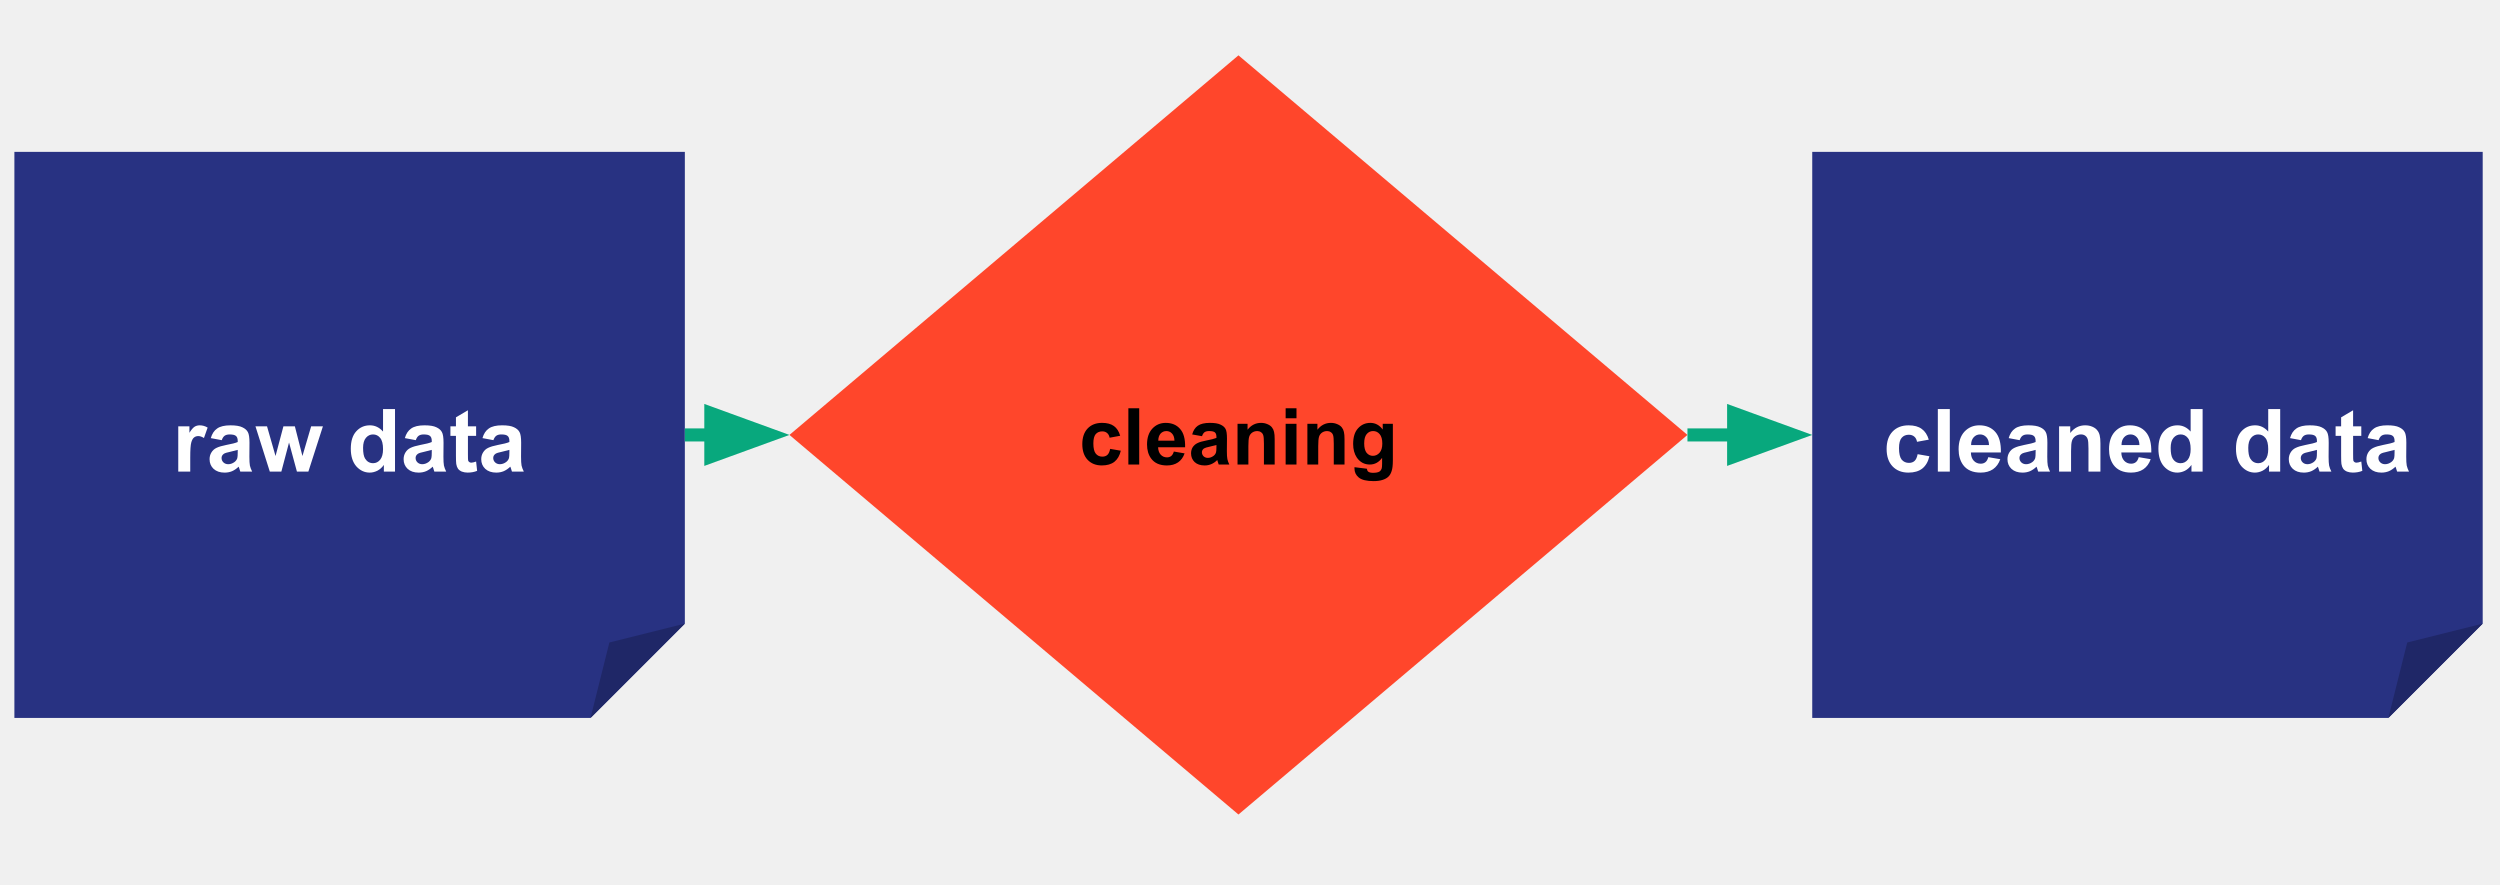
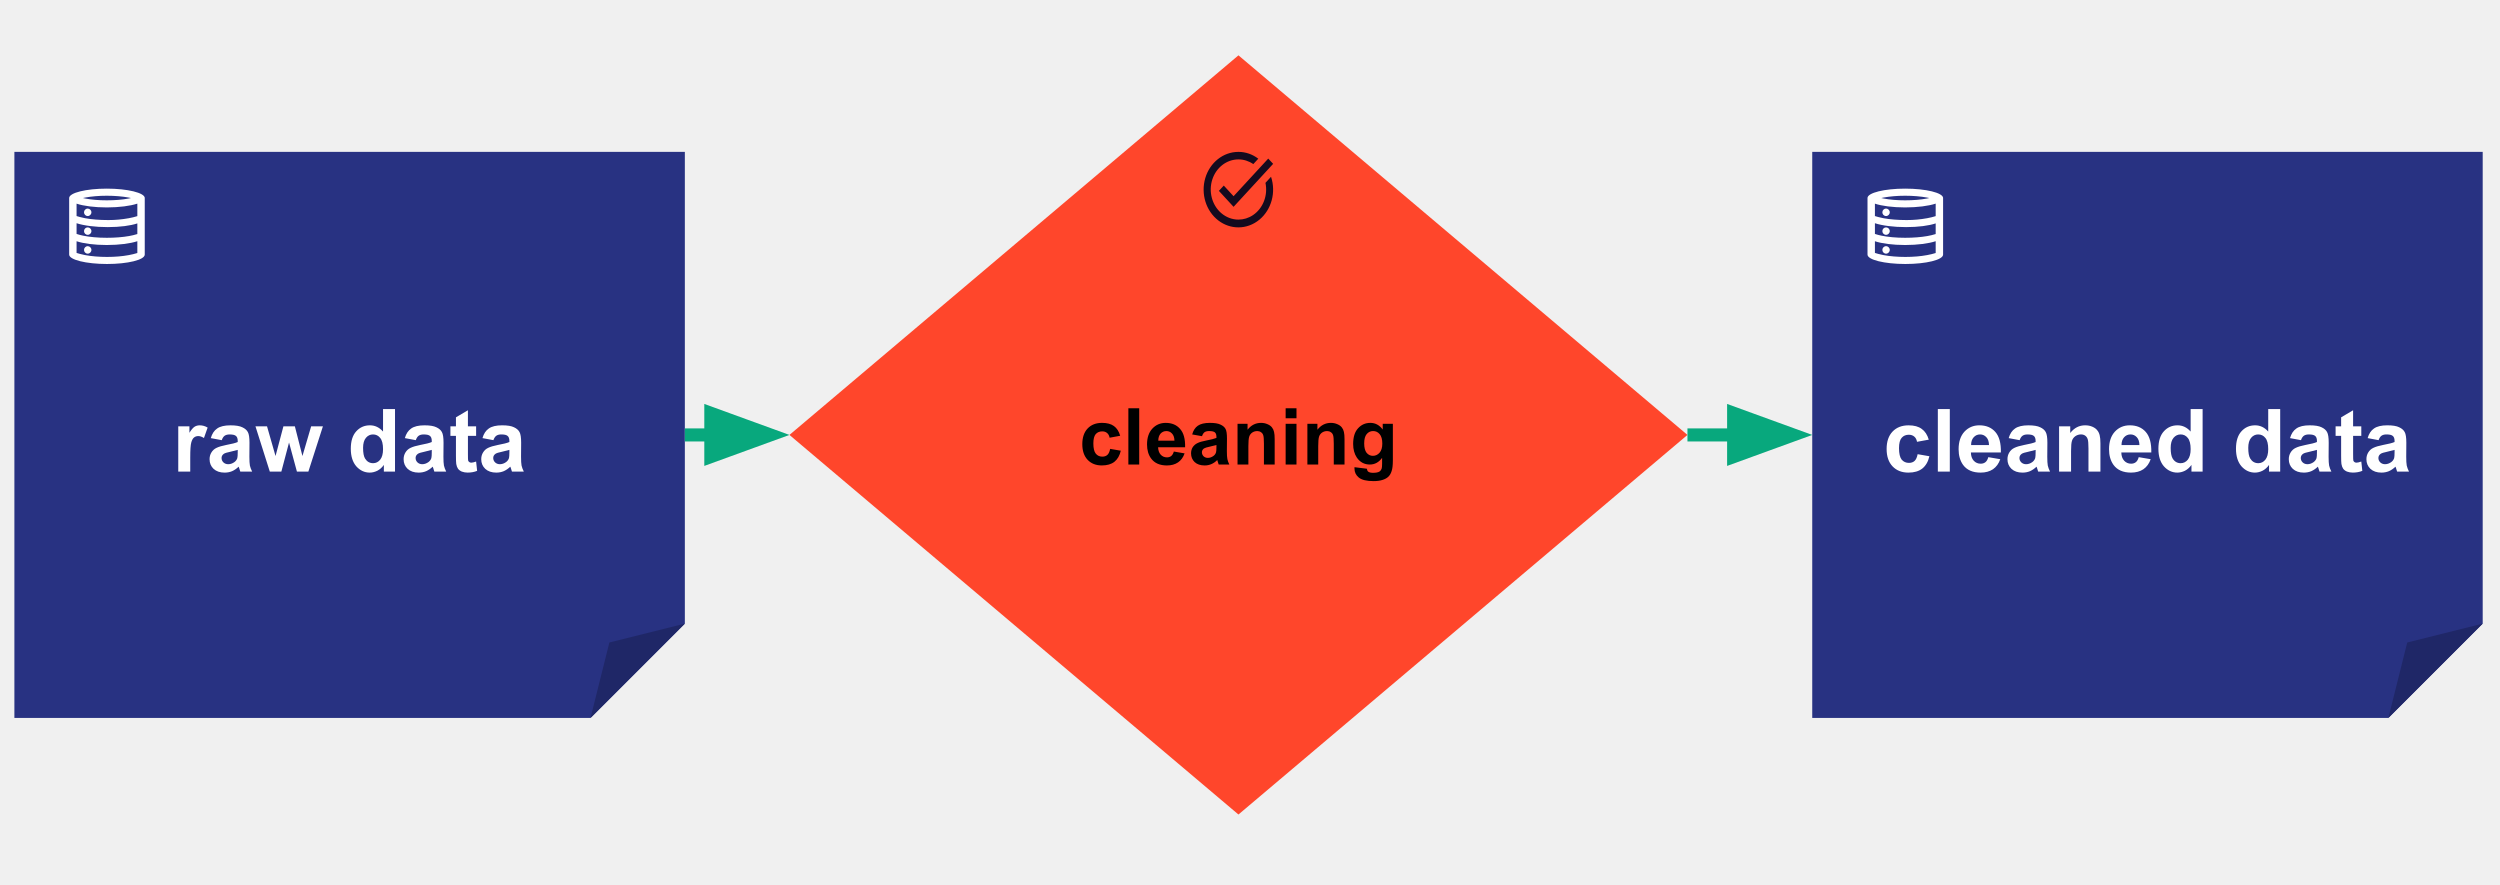
<svg xmlns="http://www.w3.org/2000/svg" version="1.1" viewBox="0.0 0.0 381.685 135.063" fill="none" stroke="none" stroke-linecap="square" stroke-miterlimit="10">
  <clipPath id="p.0">
    <path d="m0 0l381.685 0l0 135.063l-381.685 0l0 -135.063z" clip-rule="nonzero" />
  </clipPath>
  <g clip-path="url(#p.0)">
    <path fill="#000000" fill-opacity="0.0" d="m0 0l381.685 0l0 135.063l-381.685 0z" fill-rule="evenodd" />
    <path fill="#283282" d="m2.197 23.189l102.362 0l0 72.021l-14.404 14.404l-87.958 0z" fill-rule="evenodd" />
    <path fill="#1f2767" d="m90.155 109.614l2.881 -11.524l11.524 -2.881z" fill-rule="evenodd" />
    <path fill="#000000" fill-opacity="0.0" d="m90.155 109.614l2.881 -11.524l11.524 -2.881l-14.404 14.404l-87.958 0l0 -86.425l102.362 0l0 72.021" fill-rule="evenodd" />
    <path fill="#ffffff" d="m29.044 71.999l-1.828 0l0 -6.906l1.703 0l0 0.984q0.438 -0.703 0.781 -0.922q0.344 -0.219 0.797 -0.219q0.625 0 1.203 0.344l-0.562 1.594q-0.469 -0.297 -0.859 -0.297q-0.391 0 -0.656 0.219q-0.266 0.203 -0.422 0.766q-0.156 0.547 -0.156 2.297l0 2.141zm4.812 -4.797l-1.672 -0.312q0.281 -1.0 0.969 -1.469q0.688 -0.484 2.031 -0.484q1.219 0 1.812 0.297q0.609 0.281 0.844 0.734q0.25 0.438 0.25 1.625l-0.016 2.141q0 0.906 0.078 1.344q0.094 0.422 0.344 0.922l-1.812 0q-0.078 -0.188 -0.172 -0.547q-0.047 -0.156 -0.078 -0.203q-0.469 0.453 -1.0 0.688q-0.531 0.219 -1.141 0.219q-1.062 0 -1.688 -0.578q-0.609 -0.578 -0.609 -1.469q0 -0.578 0.281 -1.031q0.281 -0.469 0.781 -0.703q0.516 -0.25 1.469 -0.438q1.281 -0.234 1.766 -0.453l0 -0.172q0 -0.531 -0.266 -0.75q-0.25 -0.234 -0.969 -0.234q-0.484 0 -0.766 0.203q-0.266 0.188 -0.438 0.672zm2.438 1.484q-0.344 0.109 -1.109 0.281q-0.766 0.156 -1.0 0.312q-0.359 0.25 -0.359 0.641q0 0.391 0.281 0.672q0.297 0.281 0.734 0.281q0.5 0 0.953 -0.328q0.328 -0.25 0.438 -0.609q0.062 -0.234 0.062 -0.891l0 -0.359zm4.897 3.312l-2.188 -6.906l1.766 0l1.297 4.531l1.203 -4.531l1.75 0l1.156 4.531l1.328 -4.531l1.797 0l-2.219 6.906l-1.75 0l-1.203 -4.438l-1.172 4.438l-1.766 0zm19.117 0l-1.703 0l0 -1.016q-0.422 0.594 -1.0 0.891q-0.578 0.281 -1.156 0.281q-1.188 0 -2.047 -0.953q-0.844 -0.969 -0.844 -2.688q0 -1.75 0.828 -2.656q0.828 -0.922 2.094 -0.922q1.156 0 2.0 0.953l0 -3.438l1.828 0l0 9.547zm-4.875 -3.609q0 1.109 0.297 1.609q0.438 0.719 1.234 0.719q0.641 0 1.078 -0.531q0.438 -0.547 0.438 -1.609q0 -1.203 -0.438 -1.719q-0.422 -0.531 -1.094 -0.531q-0.641 0 -1.078 0.516q-0.438 0.516 -0.438 1.547zm8.048 -1.188l-1.672 -0.312q0.281 -1.0 0.969 -1.469q0.688 -0.484 2.031 -0.484q1.219 0 1.813 0.297q0.609 0.281 0.844 0.734q0.25 0.438 0.25 1.625l-0.016 2.141q0 0.906 0.078 1.344q0.094 0.422 0.344 0.922l-1.812 0q-0.078 -0.188 -0.172 -0.547q-0.047 -0.156 -0.078 -0.203q-0.469 0.453 -1.0 0.688q-0.531 0.219 -1.141 0.219q-1.062 0 -1.688 -0.578q-0.609 -0.578 -0.609 -1.469q0 -0.578 0.281 -1.031q0.281 -0.469 0.781 -0.703q0.516 -0.25 1.469 -0.438q1.281 -0.234 1.766 -0.453l0 -0.172q0 -0.531 -0.266 -0.75q-0.25 -0.234 -0.969 -0.234q-0.484 0 -0.766 0.203q-0.266 0.188 -0.438 0.672zm2.438 1.484q-0.344 0.109 -1.109 0.281q-0.766 0.156 -1.0 0.312q-0.359 0.25 -0.359 0.641q0 0.391 0.281 0.672q0.297 0.281 0.734 0.281q0.5 0 0.953 -0.328q0.328 -0.25 0.438 -0.609q0.062 -0.234 0.062 -0.891l0 -0.359zm6.772 -3.594l0 1.453l-1.25 0l0 2.781q0 0.844 0.031 0.984q0.047 0.141 0.172 0.234q0.125 0.094 0.312 0.094q0.25 0 0.734 -0.172l0.156 1.422q-0.641 0.266 -1.453 0.266q-0.484 0 -0.891 -0.156q-0.391 -0.172 -0.578 -0.438q-0.188 -0.266 -0.266 -0.719q-0.047 -0.312 -0.047 -1.281l0 -3.016l-0.844 0l0 -1.453l0.844 0l0 -1.375l1.828 -1.078l0 2.453l1.25 0zm2.641 2.109l-1.672 -0.312q0.281 -1.0 0.969 -1.469q0.688 -0.484 2.031 -0.484q1.219 0 1.812 0.297q0.609 0.281 0.844 0.734q0.25 0.438 0.25 1.625l-0.016 2.141q0 0.906 0.078 1.344q0.094 0.422 0.344 0.922l-1.812 0q-0.078 -0.188 -0.172 -0.547q-0.047 -0.156 -0.078 -0.203q-0.469 0.453 -1.0 0.688q-0.531 0.219 -1.141 0.219q-1.062 0 -1.688 -0.578q-0.609 -0.578 -0.609 -1.469q0 -0.578 0.281 -1.031q0.281 -0.469 0.781 -0.703q0.516 -0.25 1.469 -0.438q1.281 -0.234 1.766 -0.453l0 -0.172q0 -0.531 -0.266 -0.75q-0.25 -0.234 -0.969 -0.234q-0.484 0 -0.766 0.203q-0.266 0.188 -0.438 0.672zm2.438 1.484q-0.344 0.109 -1.109 0.281q-0.766 0.156 -1.0 0.312q-0.359 0.25 -0.359 0.641q0 0.391 0.281 0.672q0.297 0.281 0.734 0.281q0.5 0 0.953 -0.328q0.328 -0.25 0.438 -0.609q0.062 -0.234 0.062 -0.891l0 -0.359z" fill-rule="nonzero" />
    <path fill="#ff462b" d="m120.528 66.402l68.551 -57.953l68.551 57.953l-68.551 57.953z" fill-rule="evenodd" />
    <path fill="#000000" d="m171.02 66.531l-1.609 0.297q-0.094 -0.484 -0.391 -0.719q-0.281 -0.25 -0.734 -0.25q-0.625 0 -1.0 0.422q-0.359 0.422 -0.359 1.422q0 1.109 0.375 1.562q0.375 0.453 1.0 0.453q0.469 0 0.766 -0.266q0.297 -0.266 0.422 -0.922l1.625 0.281q-0.25 1.109 -0.969 1.688q-0.719 0.562 -1.922 0.562q-1.359 0 -2.172 -0.859q-0.812 -0.859 -0.812 -2.391q0 -1.531 0.812 -2.391q0.812 -0.859 2.203 -0.859q1.141 0 1.812 0.484q0.672 0.484 0.953 1.484zm1.252 4.391l0 -8.594l1.656 0l0 8.594l-1.656 0zm6.943 -1.984l1.641 0.281q-0.312 0.906 -1.0 1.375q-0.688 0.469 -1.703 0.469q-1.625 0 -2.406 -1.062q-0.625 -0.844 -0.625 -2.141q0 -1.547 0.812 -2.422q0.812 -0.875 2.047 -0.875q1.391 0 2.188 0.922q0.812 0.906 0.766 2.797l-4.125 0q0.031 0.734 0.406 1.141q0.375 0.406 0.953 0.406q0.375 0 0.641 -0.203q0.266 -0.219 0.406 -0.688zm0.094 -1.656q-0.016 -0.719 -0.375 -1.094q-0.344 -0.375 -0.859 -0.375q-0.531 0 -0.891 0.391q-0.344 0.406 -0.344 1.078l2.469 0zm4.205 -0.688l-1.5 -0.266q0.25 -0.906 0.859 -1.328q0.625 -0.438 1.844 -0.438q1.094 0 1.625 0.266q0.547 0.25 0.766 0.656q0.219 0.391 0.219 1.469l-0.016 1.922q0 0.828 0.078 1.219q0.078 0.375 0.297 0.828l-1.625 0q-0.062 -0.172 -0.156 -0.484q-0.047 -0.156 -0.062 -0.203q-0.422 0.422 -0.906 0.625q-0.469 0.203 -1.016 0.203q-0.969 0 -1.531 -0.516q-0.547 -0.531 -0.547 -1.328q0 -0.531 0.25 -0.938q0.266 -0.406 0.719 -0.625q0.453 -0.234 1.312 -0.391q1.141 -0.219 1.594 -0.406l0 -0.156q0 -0.484 -0.234 -0.688q-0.234 -0.203 -0.891 -0.203q-0.438 0 -0.688 0.172q-0.234 0.172 -0.391 0.609zm2.203 1.344q-0.312 0.094 -1.0 0.25q-0.688 0.141 -0.906 0.281q-0.312 0.234 -0.312 0.578q0 0.344 0.25 0.609q0.266 0.25 0.656 0.25q0.453 0 0.859 -0.297q0.297 -0.219 0.391 -0.547q0.062 -0.203 0.062 -0.797l0 -0.328zm8.893 2.984l-1.641 0l0 -3.172q0 -1.016 -0.109 -1.312q-0.094 -0.297 -0.344 -0.453q-0.234 -0.172 -0.562 -0.172q-0.438 0 -0.781 0.234q-0.328 0.234 -0.453 0.625q-0.125 0.391 -0.125 1.438l0 2.812l-1.656 0l0 -6.219l1.531 0l0 0.906q0.812 -1.047 2.062 -1.047q0.531 0 0.984 0.203q0.453 0.188 0.688 0.5q0.234 0.297 0.312 0.688q0.094 0.375 0.094 1.094l0 3.875zm1.674 -7.062l0 -1.531l1.656 0l0 1.531l-1.656 0zm0 7.062l0 -6.219l1.656 0l0 6.219l-1.656 0zm8.99 0l-1.641 0l0 -3.172q0 -1.016 -0.109 -1.312q-0.094 -0.297 -0.344 -0.453q-0.234 -0.172 -0.562 -0.172q-0.438 0 -0.781 0.234q-0.328 0.234 -0.453 0.625q-0.125 0.391 -0.125 1.438l0 2.812l-1.656 0l0 -6.219l1.531 0l0 0.906q0.812 -1.047 2.062 -1.047q0.531 0 0.984 0.203q0.453 0.188 0.688 0.5q0.234 0.297 0.312 0.688q0.094 0.375 0.094 1.094l0 3.875zm1.518 0.406l1.891 0.234q0.047 0.328 0.219 0.453q0.234 0.172 0.734 0.172q0.641 0 0.969 -0.188q0.219 -0.141 0.328 -0.422q0.078 -0.203 0.078 -0.75l0 -0.922q-0.75 1.016 -1.875 1.016q-1.25 0 -1.984 -1.062q-0.562 -0.844 -0.562 -2.078q0 -1.578 0.75 -2.391q0.75 -0.828 1.875 -0.828q1.141 0 1.891 1.016l0 -0.875l1.547 0l0 5.578q0 1.109 -0.188 1.641q-0.172 0.547 -0.5 0.859q-0.328 0.312 -0.875 0.484q-0.547 0.188 -1.391 0.188q-1.578 0 -2.25 -0.547q-0.656 -0.547 -0.656 -1.375q0 -0.078 0 -0.203zm1.484 -3.641q0 0.984 0.375 1.453q0.391 0.453 0.953 0.453q0.594 0 1.016 -0.469q0.422 -0.484 0.422 -1.406q0 -0.969 -0.406 -1.438q-0.391 -0.469 -1.0 -0.469q-0.594 0 -0.984 0.469q-0.375 0.453 -0.375 1.406z" fill-rule="nonzero" />
    <path fill="#000000" fill-opacity="0.0" d="m104.559 66.402l15.969 0" fill-rule="evenodd" />
    <path stroke="#08a87d" stroke-width="2.0" stroke-linejoin="round" stroke-linecap="butt" d="m104.559 66.402l3.969 0" fill-rule="evenodd" />
    <path fill="#08a87d" stroke="#08a87d" stroke-width="2.0" stroke-linecap="butt" d="m108.528 69.705l9.076 -3.303l-9.076 -3.303z" fill-rule="evenodd" />
    <path fill="#000000" fill-opacity="0.0" d="m257.63 66.402l19.055 0" fill-rule="evenodd" />
    <path stroke="#08a87d" stroke-width="2.0" stroke-linejoin="round" stroke-linecap="butt" d="m257.63 66.402l7.055 0" fill-rule="evenodd" />
    <path fill="#08a87d" stroke="#08a87d" stroke-width="2.0" stroke-linecap="butt" d="m264.685 69.705l9.076 -3.303l-9.076 -3.303z" fill-rule="evenodd" />
    <path fill="#283282" d="m276.682 23.189l102.362 0l0 72.021l-14.404 14.404l-87.958 0z" fill-rule="evenodd" />
    <path fill="#1f2767" d="m364.64 109.614l2.881 -11.524l11.524 -2.881z" fill-rule="evenodd" />
    <path fill="#000000" fill-opacity="0.0" d="m364.64 109.614l2.881 -11.524l11.524 -2.881l-14.404 14.404l-87.958 0l0 -86.425l102.362 0l0 72.021" fill-rule="evenodd" />
    <path fill="#ffffff" d="m294.476 67.124l-1.797 0.328q-0.094 -0.531 -0.422 -0.797q-0.328 -0.281 -0.828 -0.281q-0.688 0 -1.094 0.469q-0.406 0.469 -0.406 1.578q0 1.234 0.406 1.75q0.422 0.5 1.109 0.5q0.531 0 0.859 -0.297q0.328 -0.297 0.469 -1.031l1.797 0.312q-0.281 1.234 -1.078 1.875q-0.797 0.625 -2.125 0.625q-1.516 0 -2.422 -0.953q-0.906 -0.953 -0.906 -2.656q0 -1.703 0.906 -2.656q0.906 -0.953 2.453 -0.953q1.266 0 2.0 0.547q0.75 0.531 1.078 1.641zm1.381 4.875l0 -9.547l1.828 0l0 9.547l-1.828 0zm7.703 -2.203l1.828 0.312q-0.344 1.0 -1.109 1.531q-0.766 0.516 -1.891 0.516q-1.812 0 -2.672 -1.172q-0.688 -0.953 -0.688 -2.391q0 -1.719 0.891 -2.688q0.906 -0.969 2.281 -0.969q1.547 0 2.438 1.016q0.891 1.016 0.844 3.125l-4.578 0q0.016 0.812 0.438 1.266q0.422 0.453 1.062 0.453q0.422 0 0.719 -0.234q0.297 -0.234 0.438 -0.766zm0.109 -1.844q-0.016 -0.797 -0.406 -1.203q-0.391 -0.422 -0.953 -0.422q-0.594 0 -0.984 0.438q-0.391 0.438 -0.391 1.188l2.734 0zm4.678 -0.75l-1.672 -0.312q0.281 -1.0 0.969 -1.469q0.688 -0.484 2.031 -0.484q1.219 0 1.812 0.297q0.609 0.281 0.844 0.734q0.25 0.438 0.25 1.625l-0.016 2.141q0 0.906 0.078 1.344q0.094 0.422 0.344 0.922l-1.812 0q-0.078 -0.188 -0.172 -0.547q-0.047 -0.156 -0.078 -0.203q-0.469 0.453 -1.0 0.688q-0.531 0.219 -1.141 0.219q-1.062 0 -1.688 -0.578q-0.609 -0.578 -0.609 -1.469q0 -0.578 0.281 -1.031q0.281 -0.469 0.781 -0.703q0.516 -0.25 1.469 -0.438q1.281 -0.234 1.766 -0.453l0 -0.172q0 -0.531 -0.266 -0.75q-0.25 -0.234 -0.969 -0.234q-0.484 0 -0.766 0.203q-0.266 0.188 -0.438 0.672zm2.438 1.484q-0.344 0.109 -1.109 0.281q-0.766 0.156 -1.0 0.312q-0.359 0.25 -0.359 0.641q0 0.391 0.281 0.672q0.297 0.281 0.734 0.281q0.5 0 0.953 -0.328q0.328 -0.25 0.438 -0.609q0.062 -0.234 0.062 -0.891l0 -0.359zm9.897 3.312l-1.828 0l0 -3.531q0 -1.109 -0.125 -1.438q-0.109 -0.328 -0.375 -0.516q-0.266 -0.188 -0.641 -0.188q-0.469 0 -0.859 0.266q-0.375 0.266 -0.516 0.703q-0.141 0.422 -0.141 1.578l0 3.125l-1.828 0l0 -6.906l1.703 0l0 1.016q0.906 -1.172 2.281 -1.172q0.609 0 1.109 0.219q0.5 0.219 0.75 0.562q0.266 0.328 0.359 0.766q0.109 0.422 0.109 1.219l0 4.297zm5.844 -2.203l1.828 0.312q-0.344 1.0 -1.109 1.531q-0.766 0.516 -1.891 0.516q-1.812 0 -2.672 -1.172q-0.688 -0.953 -0.688 -2.391q0 -1.719 0.891 -2.688q0.906 -0.969 2.281 -0.969q1.547 0 2.438 1.016q0.891 1.016 0.844 3.125l-4.578 0q0.016 0.812 0.438 1.266q0.422 0.453 1.062 0.453q0.422 0 0.719 -0.234q0.297 -0.234 0.438 -0.766zm0.109 -1.844q-0.016 -0.797 -0.406 -1.203q-0.391 -0.422 -0.953 -0.422q-0.594 0 -0.984 0.438q-0.391 0.438 -0.391 1.188l2.734 0zm9.647 4.047l-1.703 0l0 -1.016q-0.422 0.594 -1.0 0.891q-0.578 0.281 -1.156 0.281q-1.188 0 -2.047 -0.953q-0.844 -0.969 -0.844 -2.688q0 -1.75 0.828 -2.656q0.828 -0.922 2.094 -0.922q1.156 0 2.0 0.953l0 -3.438l1.828 0l0 9.547zm-4.875 -3.609q0 1.109 0.297 1.609q0.438 0.719 1.234 0.719q0.641 0 1.078 -0.531q0.438 -0.547 0.438 -1.609q0 -1.203 -0.438 -1.719q-0.422 -0.531 -1.094 -0.531q-0.641 0 -1.078 0.516q-0.438 0.516 -0.438 1.547zm16.719 3.609l-1.703 0l0 -1.016q-0.422 0.594 -1.0 0.891q-0.578 0.281 -1.156 0.281q-1.188 0 -2.047 -0.953q-0.844 -0.969 -0.844 -2.688q0 -1.75 0.828 -2.656q0.828 -0.922 2.094 -0.922q1.156 0 2.0 0.953l0 -3.438l1.828 0l0 9.547zm-4.875 -3.609q0 1.109 0.297 1.609q0.438 0.719 1.234 0.719q0.641 0 1.078 -0.531q0.438 -0.547 0.438 -1.609q0 -1.203 -0.438 -1.719q-0.422 -0.531 -1.094 -0.531q-0.641 0 -1.078 0.516q-0.438 0.516 -0.438 1.547zm8.048 -1.188l-1.672 -0.312q0.281 -1.0 0.969 -1.469q0.688 -0.484 2.031 -0.484q1.219 0 1.812 0.297q0.609 0.281 0.844 0.734q0.25 0.438 0.25 1.625l-0.016 2.141q0 0.906 0.078 1.344q0.094 0.422 0.344 0.922l-1.812 0q-0.078 -0.188 -0.172 -0.547q-0.047 -0.156 -0.078 -0.203q-0.469 0.453 -1.0 0.688q-0.531 0.219 -1.141 0.219q-1.062 0 -1.688 -0.578q-0.609 -0.578 -0.609 -1.469q0 -0.578 0.281 -1.031q0.281 -0.469 0.781 -0.703q0.516 -0.25 1.469 -0.438q1.281 -0.234 1.766 -0.453l0 -0.172q0 -0.531 -0.266 -0.75q-0.25 -0.234 -0.969 -0.234q-0.484 0 -0.766 0.203q-0.266 0.188 -0.438 0.672zm2.438 1.484q-0.344 0.109 -1.109 0.281q-0.766 0.156 -1.0 0.312q-0.359 0.25 -0.359 0.641q0 0.391 0.281 0.672q0.297 0.281 0.734 0.281q0.5 0 0.953 -0.328q0.328 -0.25 0.438 -0.609q0.062 -0.234 0.062 -0.891l0 -0.359zm6.772 -3.594l0 1.453l-1.25 0l0 2.781q0 0.844 0.031 0.984q0.047 0.141 0.172 0.234q0.125 0.094 0.312 0.094q0.25 0 0.734 -0.172l0.156 1.422q-0.641 0.266 -1.453 0.266q-0.484 0 -0.891 -0.156q-0.391 -0.172 -0.578 -0.438q-0.188 -0.266 -0.266 -0.719q-0.047 -0.312 -0.047 -1.281l0 -3.016l-0.844 0l0 -1.453l0.844 0l0 -1.375l1.828 -1.078l0 2.453l1.25 0zm2.641 2.109l-1.672 -0.312q0.281 -1.0 0.969 -1.469q0.688 -0.484 2.031 -0.484q1.219 0 1.812 0.297q0.609 0.281 0.844 0.734q0.25 0.438 0.25 1.625l-0.016 2.141q0 0.906 0.078 1.344q0.094 0.422 0.344 0.922l-1.812 0q-0.078 -0.188 -0.172 -0.547q-0.047 -0.156 -0.078 -0.203q-0.469 0.453 -1.0 0.688q-0.531 0.219 -1.141 0.219q-1.062 0 -1.688 -0.578q-0.609 -0.578 -0.609 -1.469q0 -0.578 0.281 -1.031q0.281 -0.469 0.781 -0.703q0.516 -0.25 1.469 -0.438q1.281 -0.234 1.766 -0.453l0 -0.172q0 -0.531 -0.266 -0.75q-0.25 -0.234 -0.969 -0.234q-0.484 0 -0.766 0.203q-0.266 0.188 -0.438 0.672zm2.438 1.484q-0.344 0.109 -1.109 0.281q-0.766 0.156 -1.0 0.312q-0.359 0.25 -0.359 0.641q0 0.391 0.281 0.672q0.297 0.281 0.734 0.281q0.5 0 0.953 -0.328q0.328 -0.25 0.438 -0.609q0.062 -0.234 0.062 -0.891l0 -0.359z" fill-rule="nonzero" />
+     <path fill="#ffffff" d="m16.303 29.883c1.2 0 2.404 0.1 3.34 0.277c0.125 0.026 0.246 0.048 0.354 0.074c-0.108 0.026 -0.229 0.052 -0.354 0.074c-0.936 0.182 -2.136 0.277 -3.34 0.277c-1.2 0 -2.352 -0.095 -3.288 -0.277c-0.129 -0.022 -0.246 -0.048 -0.354 -0.074c0.108 -0.026 0.224 -0.048 0.354 -0.074c0.936 -0.178 2.088 -0.277 3.288 -0.277zm4.665 1.204l0 1.911c-0.419 0.13 -0.846 0.234 -1.277 0.312l-0.047 0.009c-1.009 0.183 -2.034 0.278 -3.063 0.278c-0.045 0 -0.09 -1.9836426E-4 -0.135 -5.302429E-4c-1.2 0 -2.494 -0.1 -3.431 -0.277c-0.129 -0.026 -0.246 -0.052 -0.354 -0.078l0.004 0c-0.328 -0.065 -0.656 -0.152 -0.975 -0.256l0 -1.893c1.044 0.351 2.718 0.576 4.617 0.576c1.903 0 3.603 -0.23 4.66 -0.581zm-9.277 2.993c1.083 0.36 2.831 0.594 4.755 0.594c1.877 0 3.499 -0.221 4.522 -0.567l0 1.625c-0.419 0.13 -0.846 0.234 -1.277 0.308c-0.941 0.169 -2.14 0.264 -3.383 0.264c-1.402 0 -2.641 -0.121 -3.642 -0.329c-0.328 -0.065 -0.656 -0.152 -0.975 -0.26l0 -1.633zm9.277 2.747l0 1.802c-0.419 0.13 -0.846 0.234 -1.277 0.312l-0.047 0.009c-0.936 0.178 -2.101 0.277 -3.305 0.277c-1.2 0 -2.386 -0.1 -3.323 -0.277c-0.129 -0.026 -0.246 -0.052 -0.354 -0.078l0.004 0c-0.328 -0.065 -0.656 -0.152 -0.975 -0.256l0 -1.785c1.044 0.351 2.718 0.576 4.617 0.576c1.903 0 3.603 -0.23 4.66 -0.581zm-4.66 -8.028c-3.172 0 -5.722 0.633 -5.748 1.421l0 8.612l0 0.039c0 0.793 2.593 1.434 5.778 1.434c3.172 0 5.735 -0.632 5.761 -1.421l0 -8.664l0.004 0c-0.03 -0.784 -2.628 -1.421 -5.795 -1.421z" fill-rule="evenodd" />
+     <path fill="#ffffff" d="m13.391 31.846c-0.315 0 -0.565 0.256 -0.565 0.567c0 0.316 0.25 0.572 0.565 0.572c0.311 0 0.565 -0.256 0.565 -0.572c0 -0.312 -0.255 -0.567 -0.565 -0.567z" fill-rule="evenodd" />
+     <path fill="#ffffff" d="m13.391 34.718c-0.315 0 -0.565 0.251 -0.565 0.567c0 0.312 0.25 0.567 0.565 0.567c0.311 0 0.565 -0.256 0.565 -0.567c0 -0.316 -0.255 -0.567 -0.565 -0.567z" fill-rule="evenodd" />
+     <path fill="#ffffff" d="m13.391 37.586c-0.315 0 -0.565 0.256 -0.565 0.568c0 0.316 0.25 0.572 0.565 0.572c0.311 0 0.565 -0.256 0.565 -0.572c0 -0.312 -0.255 -0.568 -0.565 -0.568z" fill-rule="evenodd" />
+     <path fill="#ffffff" d="m290.863 29.883c1.2 0 2.404 0.1 3.34 0.277c0.125 0.026 0.246 0.048 0.354 0.074c-0.108 0.026 -0.229 0.052 -0.354 0.074c-0.936 0.182 -2.136 0.277 -3.34 0.277c-1.2 0 -2.352 -0.095 -3.288 -0.277c-0.129 -0.022 -0.246 -0.048 -0.354 -0.074c0.108 -0.026 0.224 -0.048 0.354 -0.074c0.936 -0.178 2.088 -0.277 3.288 -0.277zm4.665 1.204l0 1.911c-0.419 0.13 -0.846 0.234 -1.277 0.312l-0.047 0.009c-1.009 0.183 -2.034 0.278 -3.063 0.278c-0.045 0 -0.09 -1.9836426E-4 -0.135 -5.302429E-4c-1.2 0 -2.494 -0.1 -3.431 -0.277c-0.129 -0.026 -0.246 -0.052 -0.354 -0.078l0.004 0c-0.328 -0.065 -0.656 -0.152 -0.975 -0.256l0 -1.893c1.044 0.351 2.719 0.576 4.617 0.576c1.903 0 3.603 -0.23 4.66 -0.581zm-9.277 2.993c1.083 0.36 2.831 0.594 4.755 0.594c1.877 0 3.499 -0.221 4.522 -0.567l0 1.625c-0.419 0.13 -0.846 0.234 -1.277 0.308c-0.941 0.169 -2.14 0.264 -3.383 0.264c-1.402 0 -2.641 -0.121 -3.642 -0.329c-0.328 -0.065 -0.656 -0.152 -0.975 -0.26l0 -1.633zm9.277 2.747l0 1.802c-0.419 0.13 -0.846 0.234 -1.277 0.312l-0.047 0.009c-0.936 0.178 -2.101 0.277 -3.305 0.277c-1.2 0 -2.386 -0.1 -3.323 -0.277c-0.129 -0.026 -0.246 -0.052 -0.354 -0.078l0.004 0c-0.328 -0.065 -0.656 -0.152 -0.975 -0.256l0 -1.785c1.044 0.351 2.719 0.576 4.617 0.576c1.903 0 3.603 -0.23 4.66 -0.581zm-4.66 -8.028c-3.172 0 -5.722 0.633 -5.748 1.421l0 8.612l0 0.039c0 0.793 2.593 1.434 5.778 1.434c3.172 0 5.735 -0.632 5.761 -1.421l0 -8.664l0.004 0c-0.03 -0.784 -2.628 -1.421 -5.795 -1.421z" fill-rule="evenodd" />
+     <path fill="#ffffff" d="m287.951 31.846c-0.315 0 -0.565 0.256 -0.565 0.567c0 0.316 0.25 0.572 0.565 0.572c0.311 0 0.565 -0.256 0.565 -0.572c0 -0.312 -0.255 -0.567 -0.565 -0.567z" fill-rule="evenodd" />
+     <path fill="#ffffff" d="m287.951 34.718c-0.315 0 -0.565 0.251 -0.565 0.567c0 0.312 0.25 0.567 0.565 0.567c0.311 0 0.565 -0.256 0.565 -0.567c0 -0.316 -0.255 -0.567 -0.565 -0.567z" fill-rule="evenodd" />
+     <path fill="#ffffff" d="m287.951 37.586c-0.315 0 -0.565 0.256 -0.565 0.568c0 0.316 0.25 0.572 0.565 0.572c0.311 0 0.565 -0.256 0.565 -0.572c0 -0.312 -0.255 -0.568 -0.565 -0.568z" fill-rule="evenodd" />
+     <path fill="#140a1e" d="m193.627 24.212l-5.292 5.746l-1.495 -1.625l-0.748 0.808l2.243 2.437l6.04 -6.563l-0.748 -0.804zm-4.526 -1.023c-0.006 0 -0.013 6.67572E-5 -0.019 6.67572E-5c-0.006 0 -0.012 0 -0.018 0c-2.306 0 -4.35 1.622 -5.053 4.014c-0.7 2.398 0.111 5.016 2.005 6.464c0.917 0.699 1.986 1.048 3.052 1.048c1.137 0 2.272 -0.396 3.221 -1.185c1.839 -1.53 2.555 -4.178 1.764 -6.541l0 0l-0.85 0.928c0.396 1.904 -0.356 3.872 -1.879 4.908c-0.69 0.471 -1.469 0.703 -2.245 0.703c-0.938 0 -1.872 -0.339 -2.64 -1.004c-1.404 -1.221 -1.946 -3.271 -1.353 -5.115c0.597 -1.844 2.199 -3.073 3.995 -3.073c0.803 0 1.59 0.249 2.266 0.718l0.759 -0.825c-0.881 -0.675 -1.93 -1.04 -3.007 -1.04z" fill-rule="evenodd" />
  </g>
</svg>
